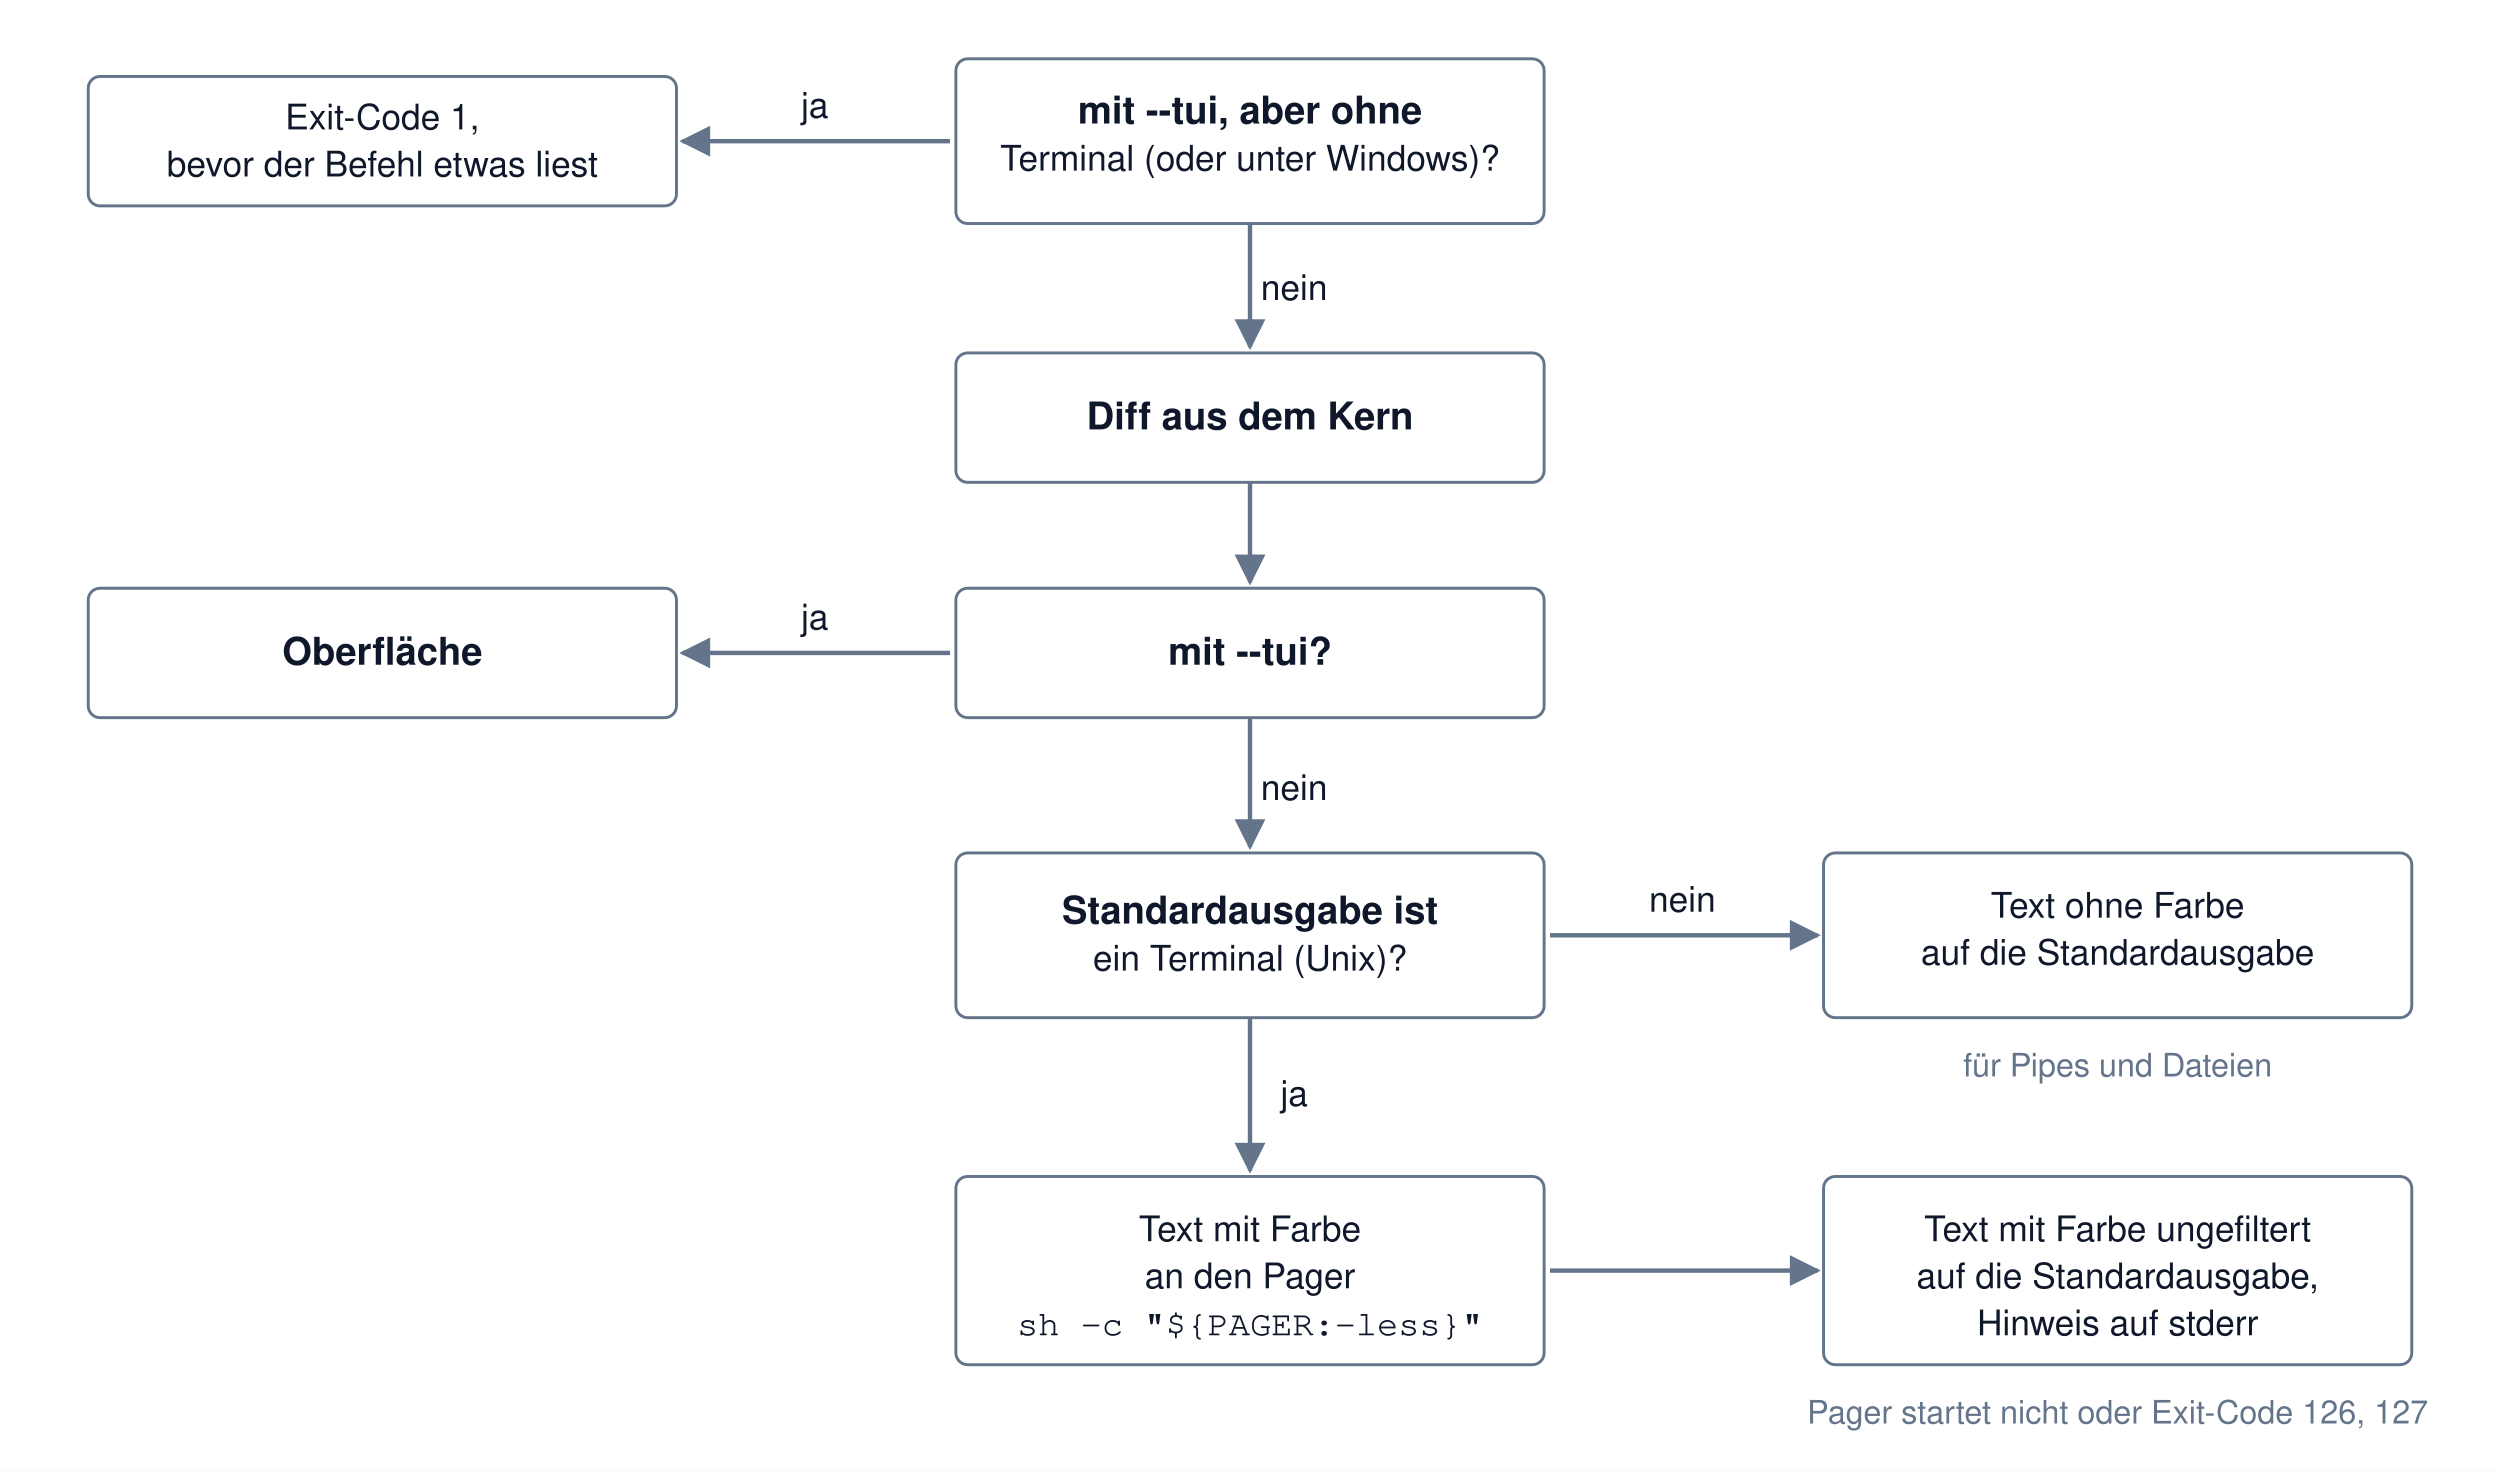
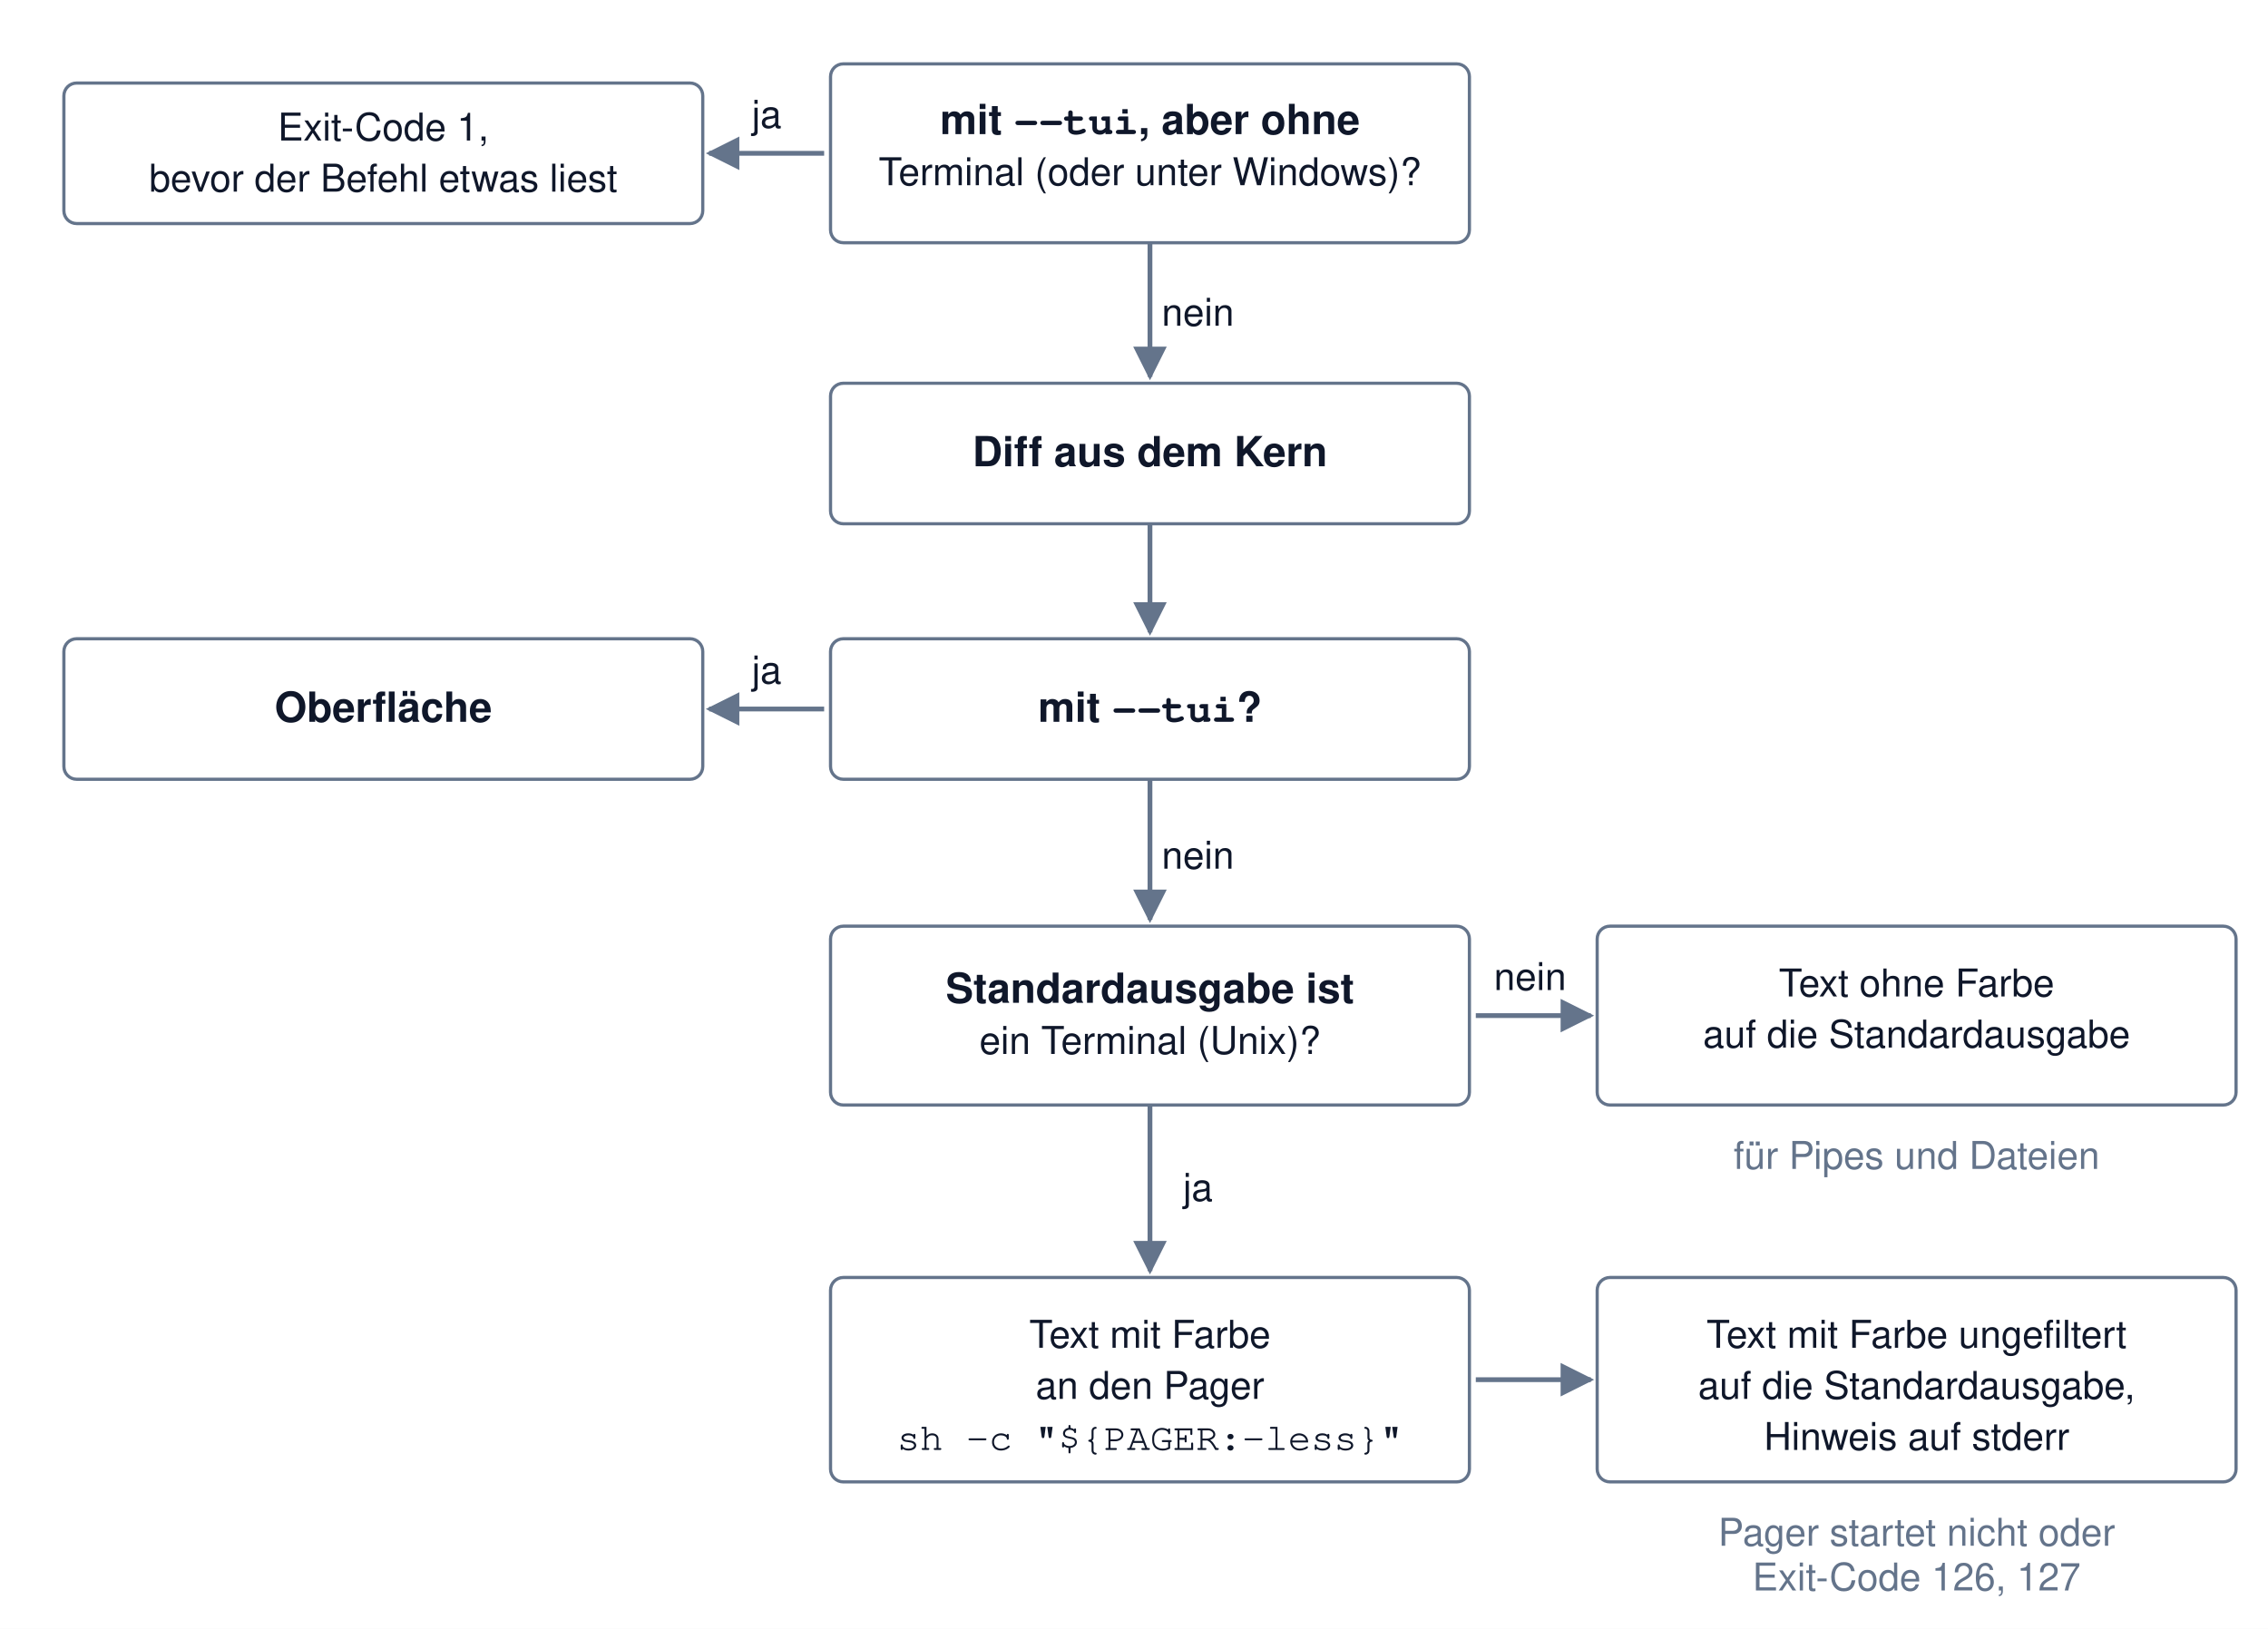
- <svg xmlns="http://www.w3.org/2000/svg" viewBox="0 0 850 500" font-family="Helvetica, Arial, sans-serif">
+ <svg xmlns="http://www.w3.org/2000/svg" viewBox="0 0 710 510" font-family="Helvetica, Arial, sans-serif">
  <defs>
    <marker id="arrow" viewBox="0 0 10 10" refX="9" refY="5" markerWidth="7" markerHeight="7" orient="auto">
      <path d="M0,0 L10,5 L0,10 z" fill="#64748B" />
    </marker>
  </defs>
-   <rect x="0" y="0" width="850" height="500" fill="#FFFFFF" />
+   <rect x="0" y="0" width="710" height="510" fill="#FFFFFF" />
  <g stroke="#64748B" stroke-width="1" fill="#FFFFFF">
-     <rect x="325" y="20" width="200" height="56" rx="4" />
-     <rect x="30" y="26" width="200" height="44" rx="4" />
-     <rect x="325" y="120" width="200" height="44" rx="4" />
-     <rect x="325" y="200" width="200" height="44" rx="4" />
-     <rect x="30" y="200" width="200" height="44" rx="4" />
-     <rect x="325" y="290" width="200" height="56" rx="4" />
-     <rect x="620" y="290" width="200" height="56" rx="4" />
-     <rect x="325" y="400" width="200" height="64" rx="4" />
-     <rect x="620" y="400" width="200" height="64" rx="4" />
+     <rect x="260" y="20" width="200" height="56" rx="4" />
+     <rect x="20" y="26" width="200" height="44" rx="4" />
+     <rect x="260" y="120" width="200" height="44" rx="4" />
+     <rect x="260" y="200" width="200" height="44" rx="4" />
+     <rect x="20" y="200" width="200" height="44" rx="4" />
+     <rect x="260" y="290" width="200" height="56" rx="4" />
+     <rect x="500" y="290" width="200" height="56" rx="4" />
+     <rect x="260" y="400" width="200" height="64" rx="4" />
+     <rect x="500" y="400" width="200" height="64" rx="4" />
  </g>
  <g font-size="13" font-weight="bold" fill="#0F172A" text-anchor="middle">
-     <text x="425" y="42">mit --tui, aber ohne</text>
-     <text x="425" y="146">Diff aus dem Kern</text>
-     <text x="425" y="226">mit --tui?</text>
-     <text x="130" y="226">Oberfläche</text>
-     <text x="425" y="314">Standardausgabe ist</text>
+     <text x="360" y="42">mit <tspan font-family="Courier, monospace">--tui</tspan>, aber ohne</text>
+     <text x="360" y="146">Diff aus dem Kern</text>
+     <text x="360" y="226">mit <tspan font-family="Courier, monospace">--tui</tspan>?</text>
+     <text x="120" y="226">Oberfläche</text>
+     <text x="360" y="314">Standardausgabe ist</text>
  </g>
  <g font-size="12" fill="#0F172A" text-anchor="middle">
-     <text x="425" y="58">Terminal (oder unter Windows)?</text>
-     <text x="130" y="44">Exit-Code 1,</text>
-     <text x="130" y="60">bevor der Befehl etwas liest</text>
-     <text x="425" y="330">ein Terminal (Unix)?</text>
-     <text x="425" y="422">Text mit Farbe</text>
-     <text x="425" y="438">an den Pager</text>
-     <text x="425" y="454" font-family="Courier, monospace">sh -c "${PAGER:-less}"</text>
-     <text x="720" y="312">Text ohne Farbe</text>
-     <text x="720" y="328">auf die Standardausgabe</text>
-     <text x="720" y="422">Text mit Farbe ungefiltert</text>
-     <text x="720" y="438">auf die Standardausgabe,</text>
-     <text x="720" y="454">Hinweis auf stderr</text>
+     <text x="360" y="58">Terminal (oder unter Windows)?</text>
+     <text x="120" y="44">Exit-Code 1,</text>
+     <text x="120" y="60">bevor der Befehl etwas liest</text>
+     <text x="360" y="330">ein Terminal (Unix)?</text>
+     <text x="360" y="422">Text mit Farbe</text>
+     <text x="360" y="438">an den Pager</text>
+     <text x="360" y="454" font-family="Courier, monospace">sh -c "${PAGER:-less}"</text>
+     <text x="600" y="312">Text ohne Farbe</text>
+     <text x="600" y="328">auf die Standardausgabe</text>
+     <text x="600" y="422">Text mit Farbe ungefiltert</text>
+     <text x="600" y="438">auf die Standardausgabe,</text>
+     <text x="600" y="454">Hinweis auf stderr</text>
  </g>
-   <g font-size="11" fill="#64748B" text-anchor="middle">
-     <text x="720" y="366">für Pipes und Dateien</text>
-     <text x="720" y="484">Pager startet nicht oder Exit-Code 126, 127</text>
+   <g font-size="12" fill="#64748B" text-anchor="middle">
+     <text x="600" y="366">für Pipes und Dateien</text>
+     <text x="600" y="484">Pager startet nicht oder</text>
+     <text x="600" y="498">Exit-Code 126, 127</text>
  </g>
  <g stroke="#64748B" stroke-width="1.5" marker-end="url(#arrow)">
-     <line x1="323" y1="48" x2="232" y2="48" />
-     <line x1="425" y1="76" x2="425" y2="118" />
-     <line x1="425" y1="164" x2="425" y2="198" />
-     <line x1="323" y1="222" x2="232" y2="222" />
-     <line x1="425" y1="244" x2="425" y2="288" />
-     <line x1="527" y1="318" x2="618" y2="318" />
-     <line x1="425" y1="346" x2="425" y2="398" />
-     <line x1="527" y1="432" x2="618" y2="432" />
+     <line x1="258" y1="48" x2="222" y2="48" />
+     <line x1="360" y1="76" x2="360" y2="118" />
+     <line x1="360" y1="164" x2="360" y2="198" />
+     <line x1="258" y1="222" x2="222" y2="222" />
+     <line x1="360" y1="244" x2="360" y2="288" />
+     <line x1="462" y1="318" x2="498" y2="318" />
+     <line x1="360" y1="346" x2="360" y2="398" />
+     <line x1="462" y1="432" x2="498" y2="432" />
  </g>
  <g font-size="12" fill="#0F172A" text-anchor="middle">
-     <text x="277" y="40">ja</text>
-     <text x="440" y="102">nein</text>
-     <text x="277" y="214">ja</text>
-     <text x="440" y="272">nein</text>
-     <text x="572" y="310">nein</text>
-     <text x="440" y="376">ja</text>
+     <text x="240" y="40">ja</text>
+     <text x="375" y="102">nein</text>
+     <text x="240" y="214">ja</text>
+     <text x="375" y="272">nein</text>
+     <text x="479" y="310">nein</text>
+     <text x="375" y="376">ja</text>
  </g>
</svg>
